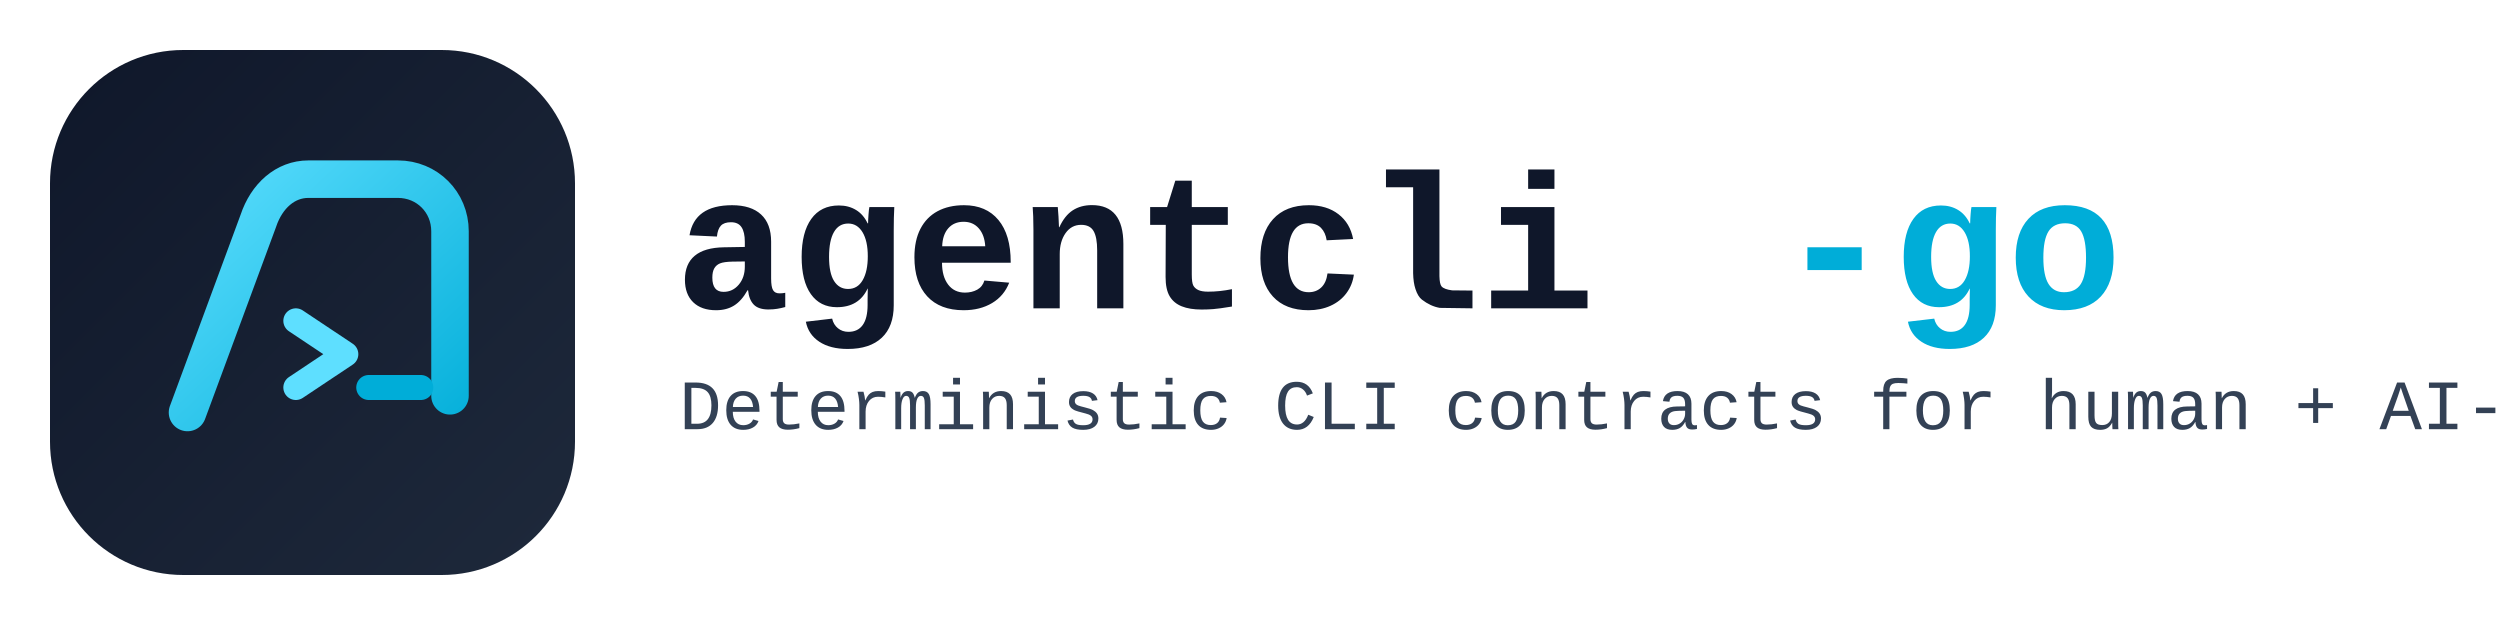
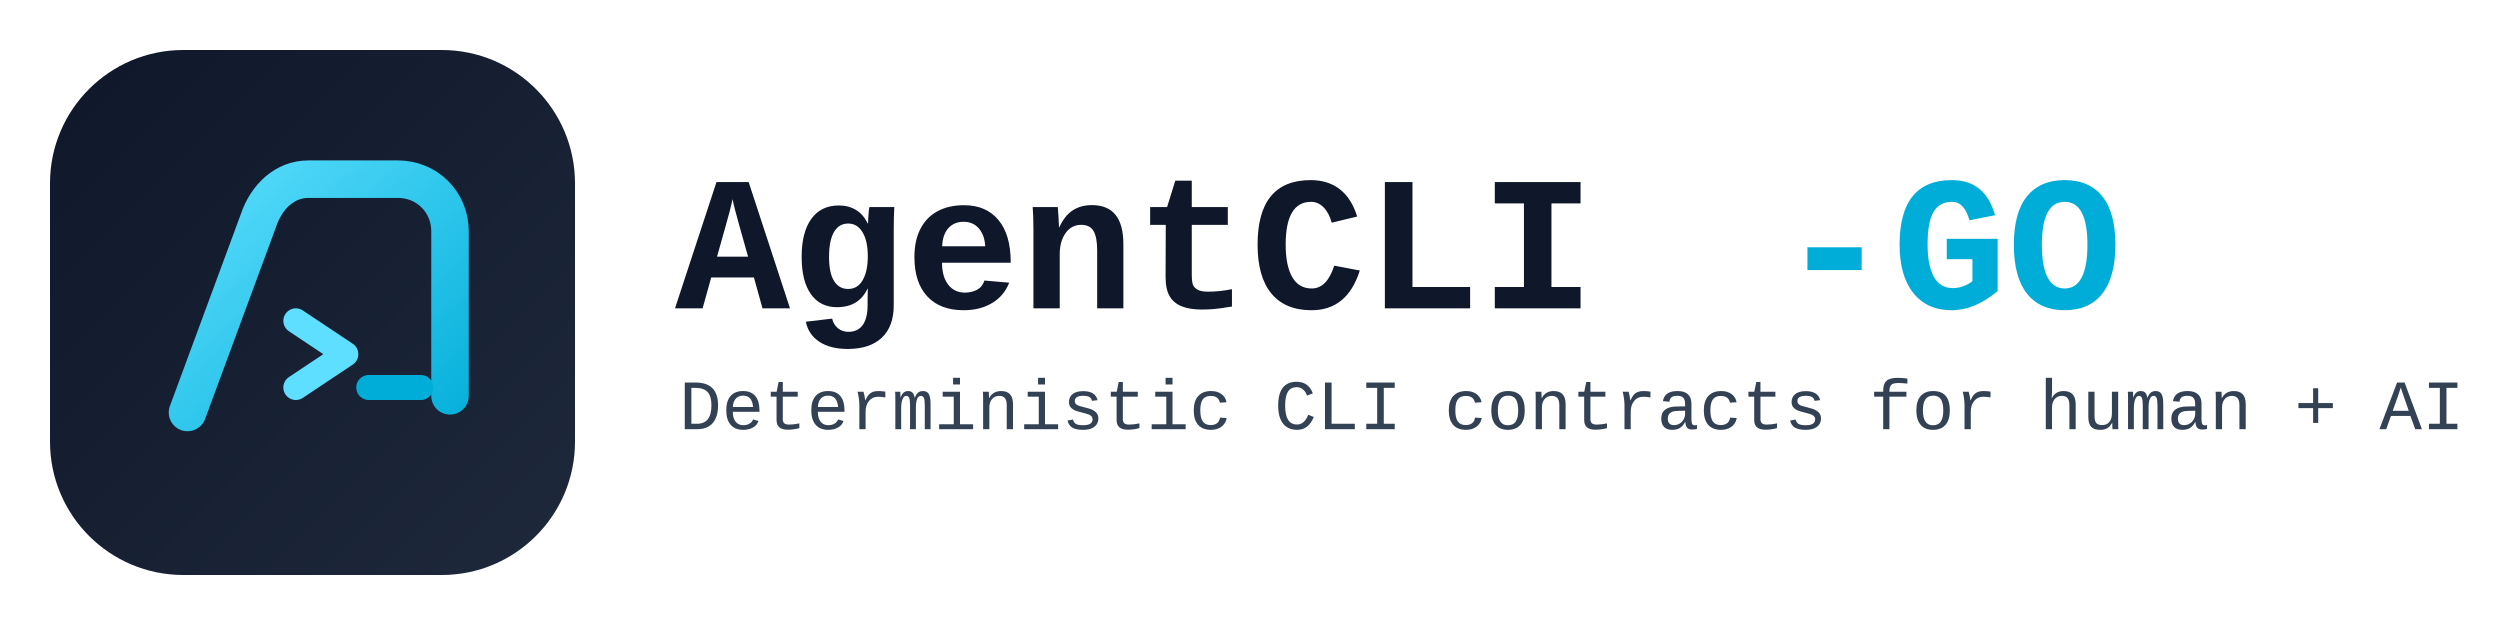
- <svg xmlns="http://www.w3.org/2000/svg" width="1200" height="300" viewBox="0 0 1200 300" fill="none" role="img" aria-label="agentcli-go logo">
+ <svg xmlns="http://www.w3.org/2000/svg" width="1200" height="300" viewBox="0 0 1200 300" fill="none" role="img" aria-label="AgentCLI -GO logo">
  <defs>
    <linearGradient id="logoBg" x1="24" y1="24" x2="276" y2="276" gradientUnits="userSpaceOnUse">
      <stop stop-color="#0F172A" />
      <stop offset="1" stop-color="#1E293B" />
    </linearGradient>
    <linearGradient id="logoGoBlue" x1="84" y1="80" x2="218" y2="222" gradientUnits="userSpaceOnUse">
      <stop stop-color="#5EDFFF" />
      <stop offset="1" stop-color="#00ADD8" />
    </linearGradient>
  </defs>
  <rect x="24" y="24" width="252" height="252" rx="64" fill="url(#logoBg)" />
  <path d="M90 198L124 106C128 94 137 86 148 86H191C205 86 216 97 216 111V190" stroke="url(#logoGoBlue)" stroke-width="18" stroke-linecap="round" stroke-linejoin="round" />
  <path d="M142 154L166 170L142 186" stroke="#5EDFFF" stroke-width="12" stroke-linecap="round" stroke-linejoin="round" />
  <path d="M177 186H202" stroke="#00ADD8" stroke-width="12" stroke-linecap="round" />
-   <text x="324" y="148" font-family="SFMono-Regular, Menlo, Monaco, Consolas, Liberation Mono, monospace" font-size="92" font-weight="700" fill="#0F172A">agentcli</text>
-   <text x="853" y="148" font-family="SFMono-Regular, Menlo, Monaco, Consolas, Liberation Mono, monospace" font-size="92" font-weight="700" fill="#00ADD8">-go</text>
-   <text x="326" y="206" font-family="SFMono-Regular, Menlo, Monaco, Consolas, Liberation Mono, monospace" font-size="34" fill="#334155">Deterministic CLI contracts for human + AI-agent teams</text>
+   <text x="324" y="148" font-family="SFMono-Regular, Menlo, Monaco, Consolas, Liberation Mono, monospace" font-size="92" font-weight="700" fill="#0F172A">AgentCLI</text>
+   <text x="853" y="148" font-family="SFMono-Regular, Menlo, Monaco, Consolas, Liberation Mono, monospace" font-size="92" font-weight="700" fill="#00ADD8">-GO</text>
+   <text x="326" y="206" font-family="SFMono-Regular, Menlo, Monaco, Consolas, Liberation Mono, monospace" font-size="34" fill="#334155">Deterministic CLI contracts for human + AI teams</text>
</svg>
